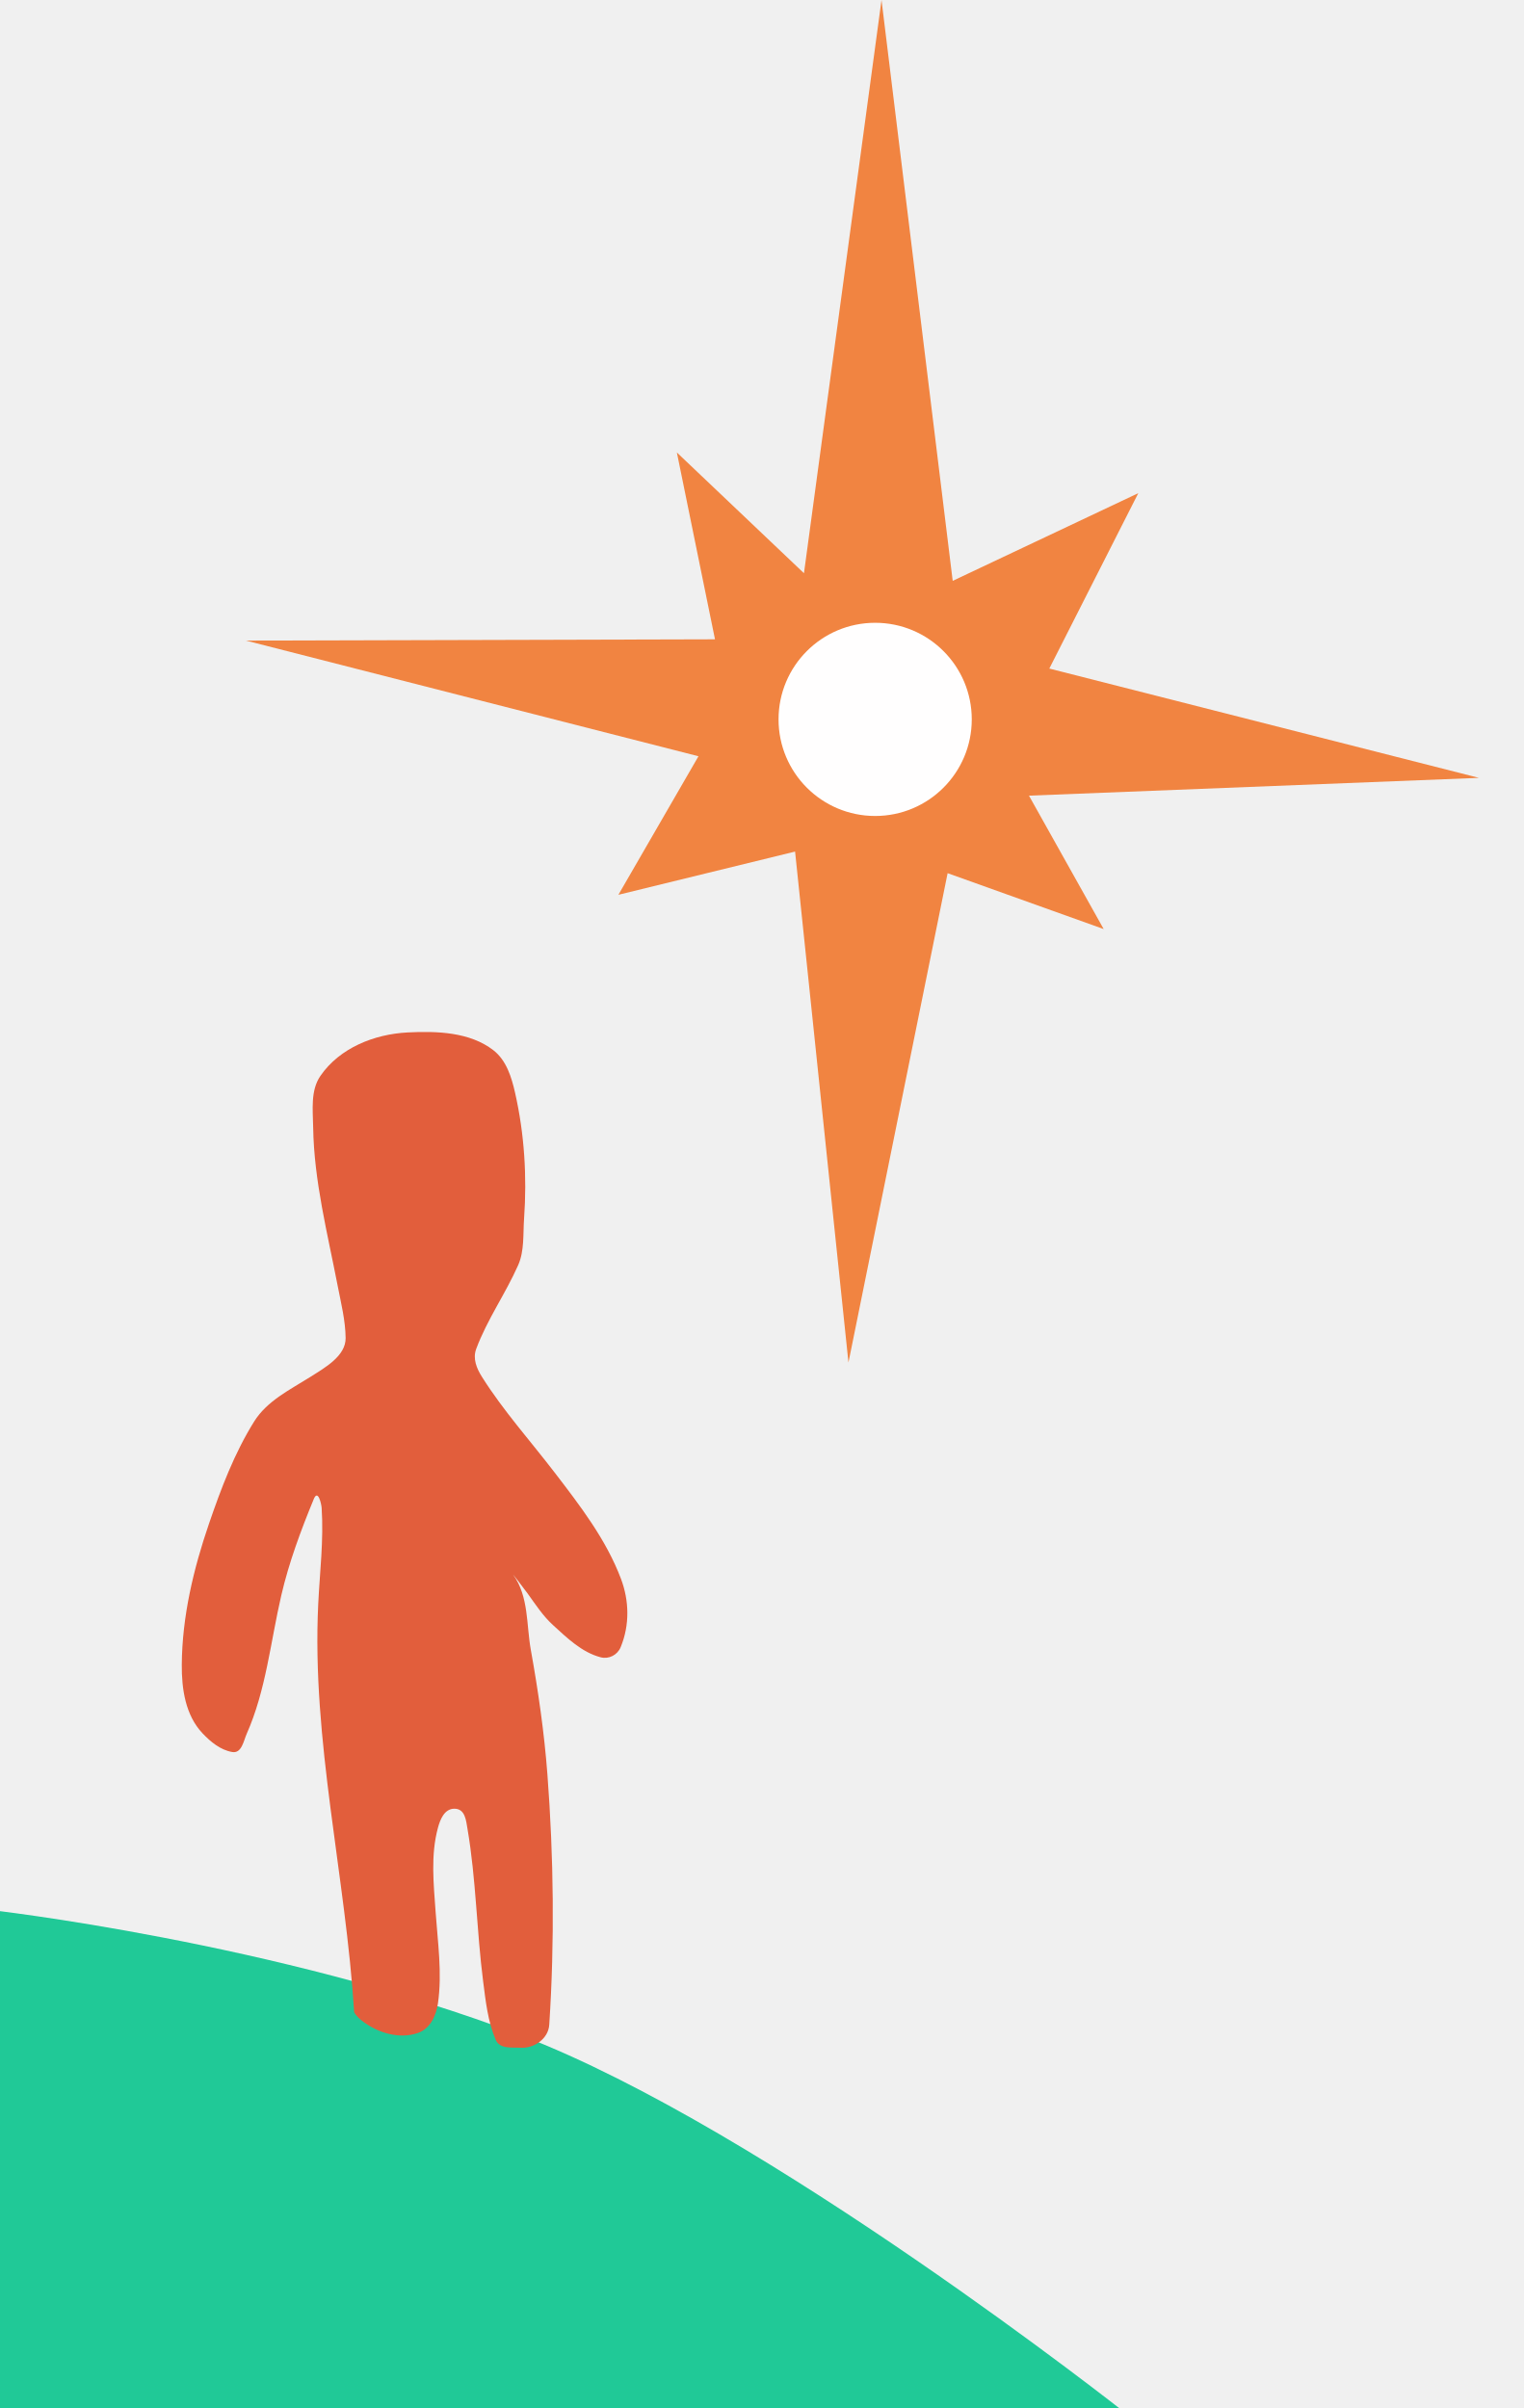
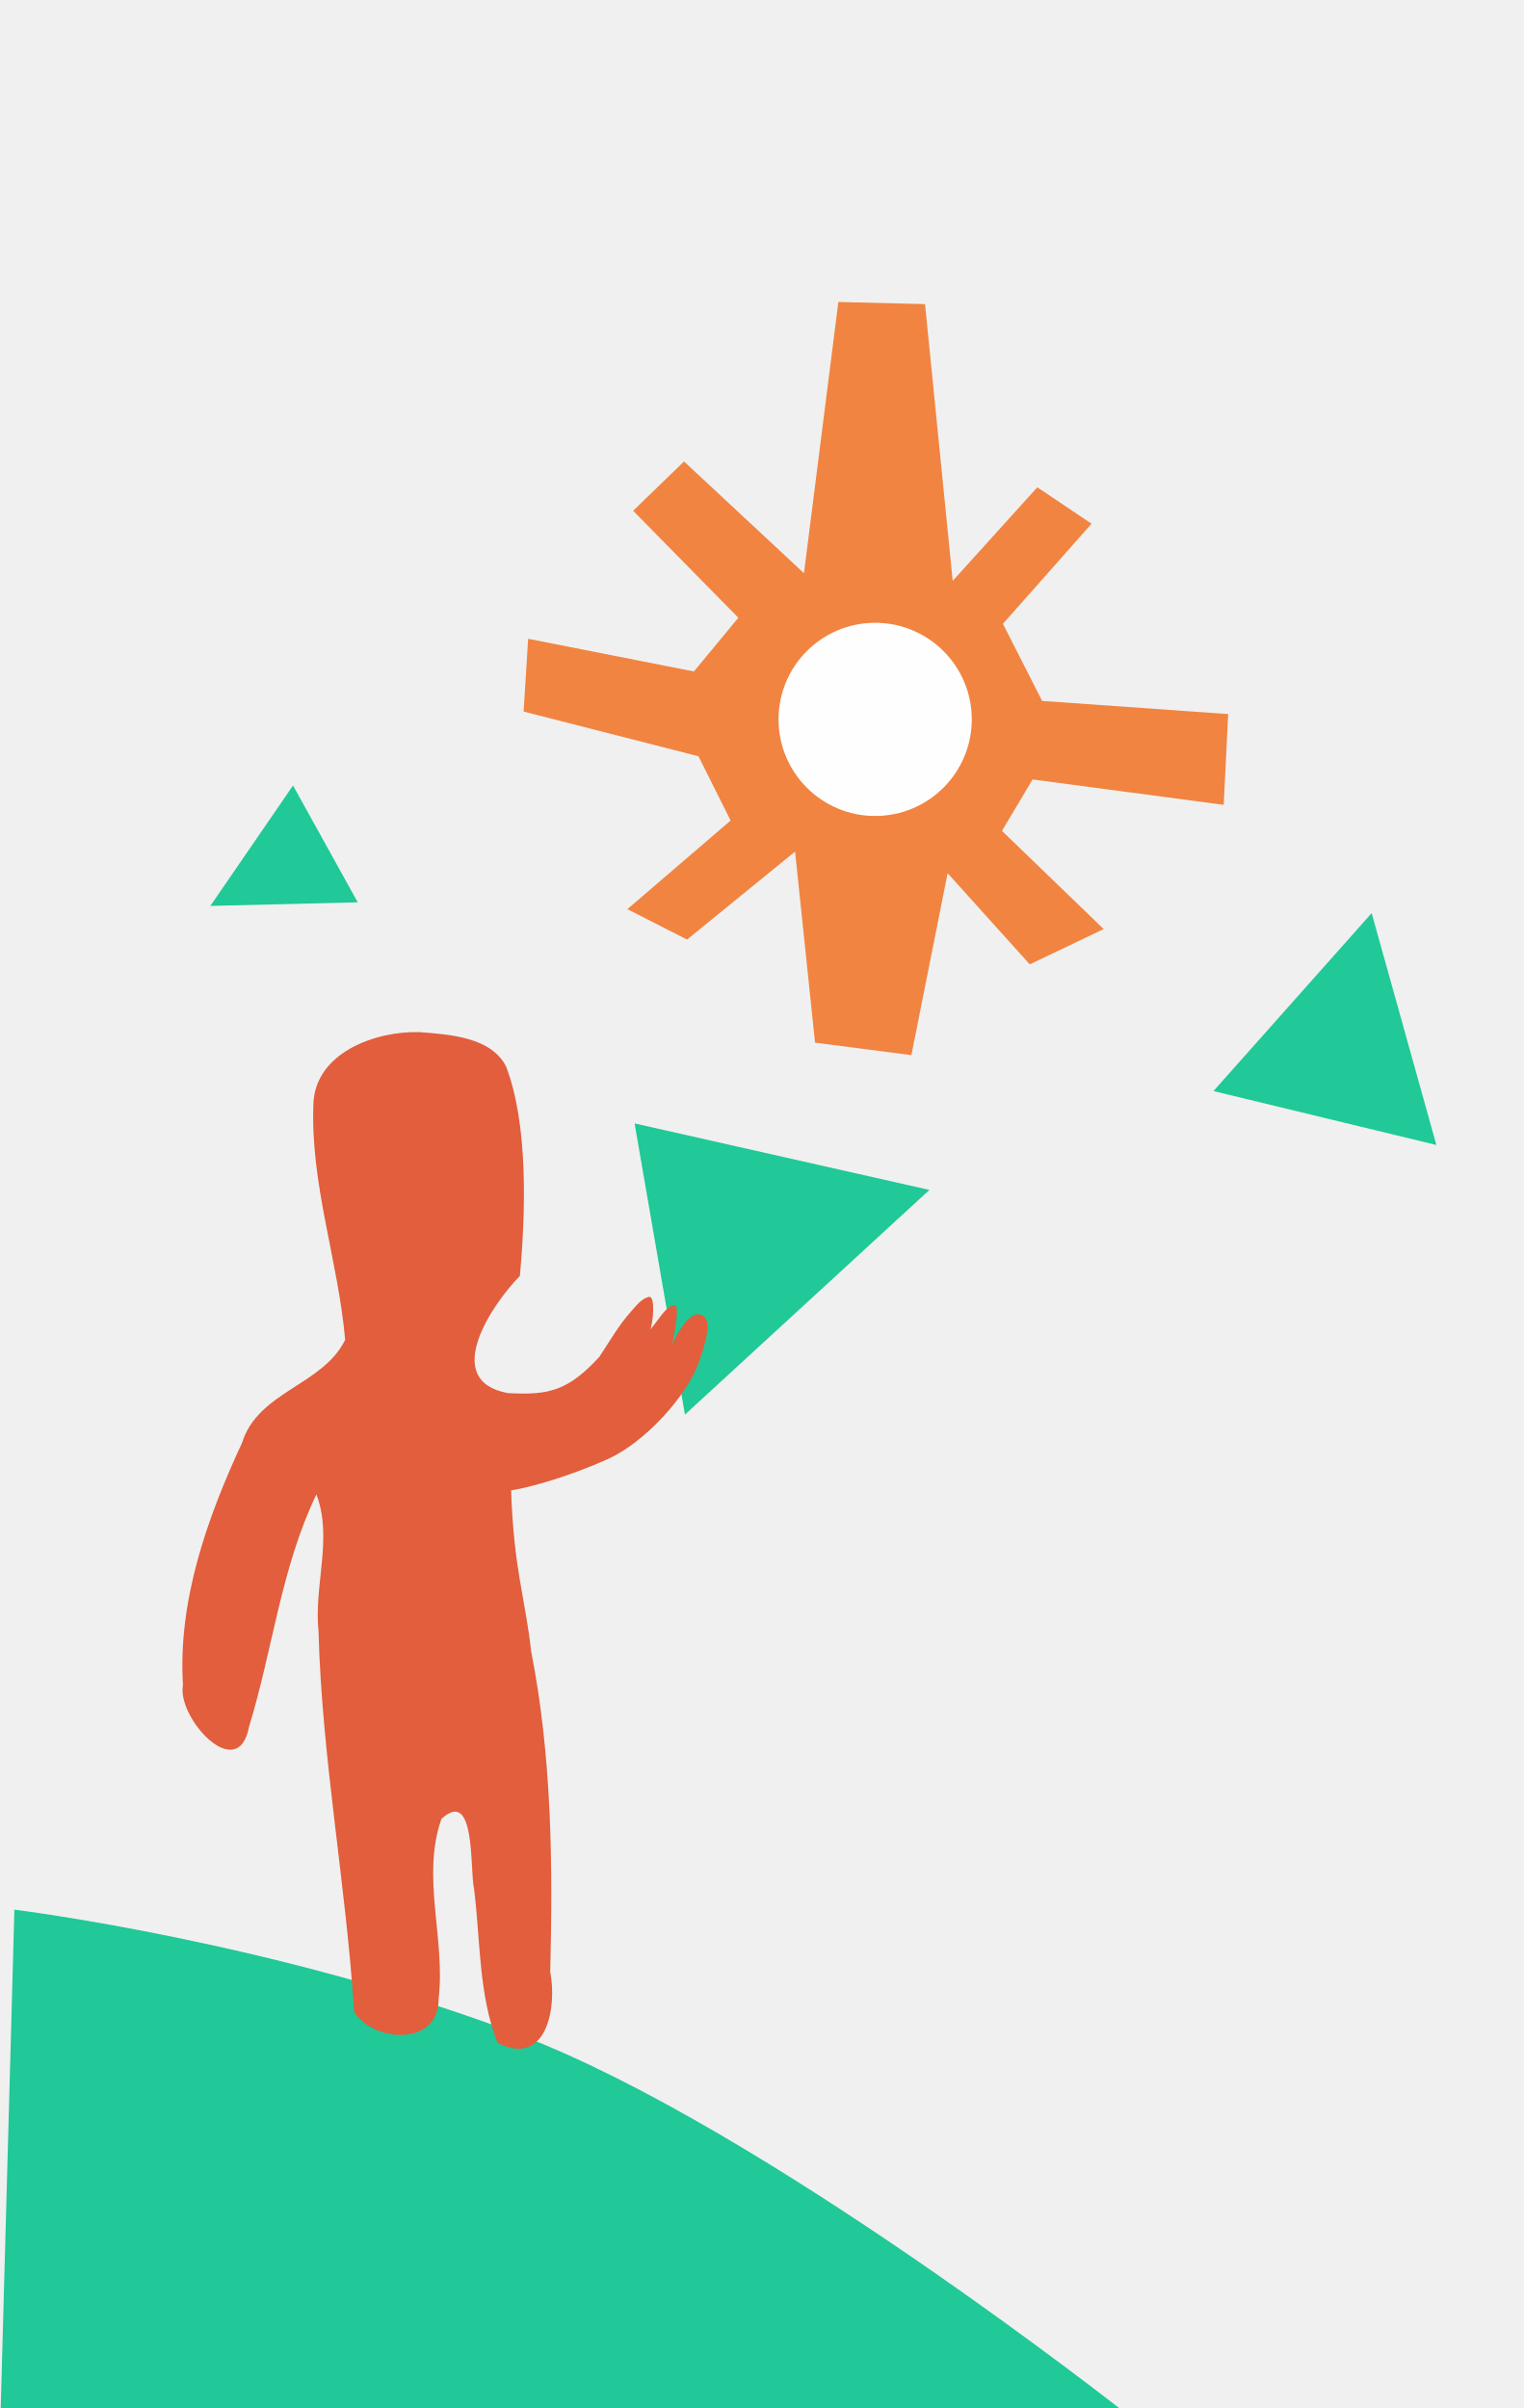
<svg xmlns="http://www.w3.org/2000/svg" width="155mm" height="245mm" viewBox="0 0 155 245" version="1.1" id="svg5">
  <defs id="defs2" />
  <g id="layer1">
-     <path style="fill:#20c997;fill-opacity:1;stroke:none;stroke-width:0.265px;stroke-linecap:butt;stroke-linejoin:miter;stroke-opacity:1" d="M -1.252,194.297 0,247.698 114.484,245.503 c 0,0 -36.576,-28.895 -61.448,-38.405 -24.872,-9.51 -54.288,-12.802 -54.288,-12.802 z" id="path857" />
-     <path style="fill:#e25e3c;fill-opacity:1;stroke:none;stroke-width:0.265px;stroke-linecap:butt;stroke-linejoin:miter;stroke-opacity:1" d="m 36.028,204.721 c -0.865,-13.877 -4.337,-27.622 -3.654,-41.54 0.159,-3.241 0.562,-6.479 0.348,-9.741 -0.029,-0.444 -0.375,-1.955 -0.801,-0.921 -1.316,3.193 -2.529,6.451 -3.309,9.815 -1.092,4.71 -1.552,9.651 -3.517,14.075 -0.307,0.691 -0.505,2.013 -1.468,1.849 -1.21,-0.206 -2.212,-1.046 -3.023,-1.903 -1.752,-1.85 -2.127,-4.534 -2.111,-6.971 0.033,-4.911 1.188,-9.752 2.772,-14.37 1.226,-3.576 2.576,-7.154 4.583,-10.373 1.322,-2.12 3.642,-3.234 5.685,-4.525 1.525,-0.964 3.649,-2.15 3.627,-3.983 -0.021,-1.783 -0.464,-3.532 -0.802,-5.276 -1.035,-5.349 -2.416,-10.696 -2.5,-16.159 -0.027,-1.755 -0.287,-3.744 0.736,-5.23 1.971,-2.863 5.492,-4.246 8.866,-4.423 2.994,-0.157 6.355,-0.036 8.734,1.812 1.327,1.031 1.847,2.752 2.202,4.316 0.953,4.192 1.222,8.537 0.918,12.81 -0.113,1.582 0.046,3.274 -0.6,4.734 -1.284,2.906 -3.146,5.516 -4.268,8.52 -0.373,0.999 0.04,1.989 0.585,2.853 2.174,3.449 4.909,6.493 7.384,9.721 2.589,3.376 5.248,6.819 6.76,10.835 0.828,2.198 0.903,4.677 -0.036,6.946 -0.327,0.79 -1.194,1.248 -2.037,1.026 -1.924,-0.506 -3.404,-1.962 -4.837,-3.266 -1.026,-0.933 -1.777,-2.095 -2.582,-3.212 -0.413,-0.574 -1.614,-2.115 -1.477,-1.923 1.596,2.219 1.332,5.085 1.795,7.653 0.755,4.188 1.364,8.405 1.686,12.651 0.643,8.481 0.741,17.009 0.189,25.485 -0.094,1.45 -1.577,2.427 -2.919,2.339 -0.859,-0.056 -2.109,0.167 -2.527,-0.803 -0.807,-1.875 -1.022,-3.937 -1.28,-5.944 -0.664,-5.159 -0.715,-10.392 -1.592,-15.519 -0.14,-0.82 -0.224,-2.061 -1.343,-2.053 -1.022,0.007 -1.445,1.128 -1.665,1.944 -0.755,2.791 -0.433,5.721 -0.235,8.565 0.215,3.088 0.681,6.205 0.238,9.292 -0.179,1.245 -0.786,2.595 -2.066,3.027 -1.864,0.629 -3.966,-0.004 -5.49,-1.124 -0.375,-0.276 -0.748,-0.589 -0.97,-1.007 z" id="path1005" />
-     <path style="fill:#f18441;fill-opacity:1;stroke:none;stroke-width:0.265px;stroke-linecap:butt;stroke-linejoin:miter;stroke-opacity:1" d="M 89.676,0 81.787,58.322 68.856,46.037 l 3.88,19.01 -47.718,0.129 46.037,11.768 -8.147,14.096 17.975,-4.397 5.431,51.985 10.087,-49.787 15.876,5.686 -7.6,-13.574 45.778,-1.81 -43.709,-11.121 9.052,-17.846 -18.88,8.923 z" id="path1787" />
+     <path style="fill:#20c997;fill-opacity:1;stroke:none;stroke-width:0.265px;stroke-linecap:butt;stroke-linejoin:miter;stroke-opacity:1" d="M 1.463,194.297 0,247.698 114.484,245.503 c 0,0 -36.576,-28.895 -61.448,-38.405 C 28.164,197.588 1.463,194.297 1.463,194.297 Z" id="path857" />
+     <path style="fill:#20c997;stroke:none;stroke-width:0.265px;stroke-linecap:butt;stroke-linejoin:miter;stroke-opacity:1;fill-opacity:1" d="m 64.557,114.301 29.993,6.767 -24.872,22.86 z" id="path14740" />
+     <path id="path1005" style="fill:#e25e3c;fill-opacity:1;stroke:none;stroke-width:1px;stroke-linecap:butt;stroke-linejoin:miter;stroke-opacity:1" d="m 161.24,396.898 c -16.906,-0.486 -40.159,7.938 -40.742,27.732 -1.202,30.729 9.583,60.356 12.213,90.605 -8.74,17.664 -33.496,19.731 -39.678,39.678 -13.452,28.97 -24.676,60.723 -22.684,93.096 -2.395,12.597 21.197,38.408 25.4,16.027 9.088,-29.654 12.332,-61.158 25.902,-89.357 6.39,16.682 -1.018,35.041 0.812,52.451 1.273,49.146 10.624,97.608 13.703,146.617 7.815,11.873 32.604,13.142 32.479,-5.072 2.737,-22.982 -6.779,-46.891 1.092,-69.252 13.262,-12.091 10.822,19.051 12.529,26.92 2.497,19.742 1.664,40.558 9.059,59.244 18.763,9.562 22.933,-13.594 20.234,-27.271 1.022,-41.174 0.661,-82.675 -7.324,-123.236 -2.351,-21.033 -6.629,-31.117 -7.727,-61.965 7.757,-1.165 23.208,-5.749 37.179,-12.027 13.971,-6.277 30.428,-23.995 35.149,-37.573 4.721,-13.578 3.728,-17.21 0.08,-18.057 -3.648,-0.847 -8.186,6.444 -10.41,11.34 0.305,-2.407 3.413,-15.385 0.531,-14.931 -2.818,0.46 -5.667,5.303 -7.363,7.357 -0.569,0.689 -1.132,1.389 -1.68,2.098 1.049,-2.246 2.211,-13.18 -0.576,-12.611 -2.806,0.716 -4.721,3.326 -6.641,5.453 -4.815,5.335 -8.393,11.628 -12.328,17.613 -11.929,12.898 -19.155,14.845 -35.215,13.922 -25.901,-4.774 -6.122,-34.091 4.652,-45.038 2.171,-23.684 3.357,-58.048 -5.32,-80.566 -5.746,-11.388 -22.077,-12.321 -33.328,-13.197 z" transform="scale(0.2645833)" />
+     <path style="fill:#f18441;fill-opacity:1;stroke:none;stroke-width:0.265px;stroke-linecap:butt;stroke-linejoin:miter;stroke-opacity:1" d="m 85.286,30.724 -3.499,27.598 -12.2,-11.371 -5.179,5.018 10.704,10.883 -4.519,5.466 -16.864,-3.325 -0.462,7.404 17.787,4.547 3.271,6.542 -10.503,9.016 6.072,3.095 10.989,-8.955 2.031,19.441 9.801,1.272 3.686,-18.514 8.358,9.277 7.518,-3.591 -10.348,-9.99 3.114,-5.23 19.443,2.579 0.458,-9.234 -18.929,-1.338 -3.987,-7.842 9.016,-10.187 -5.521,-3.705 -8.604,9.519 -2.816,-28.157 z" id="path1787" />
    <circle style="opacity:0.99;fill:#ffffff;fill-opacity:1;stroke:none;stroke-width:0.258;stroke-linecap:round;stroke-linejoin:round;stroke-opacity:1" id="path2288" cx="89.029" cy="73.193" r="9.828" />
+     <path style="fill:#20c997;stroke:none;stroke-width:0.265px;stroke-linecap:butt;stroke-linejoin:miter;stroke-opacity:1;fill-opacity:1" d="m 29.81,79.919 6.584,11.887 -14.996,0.366 z" id="path14738" />
+     <path style="fill:#20c997;stroke:none;stroke-width:0.265px;stroke-linecap:butt;stroke-linejoin:miter;stroke-opacity:1;fill-opacity:1" d="m 139.539,92.904 -16.094,18.105 22.677,5.486 z" id="path14742" />
  </g>
</svg>
